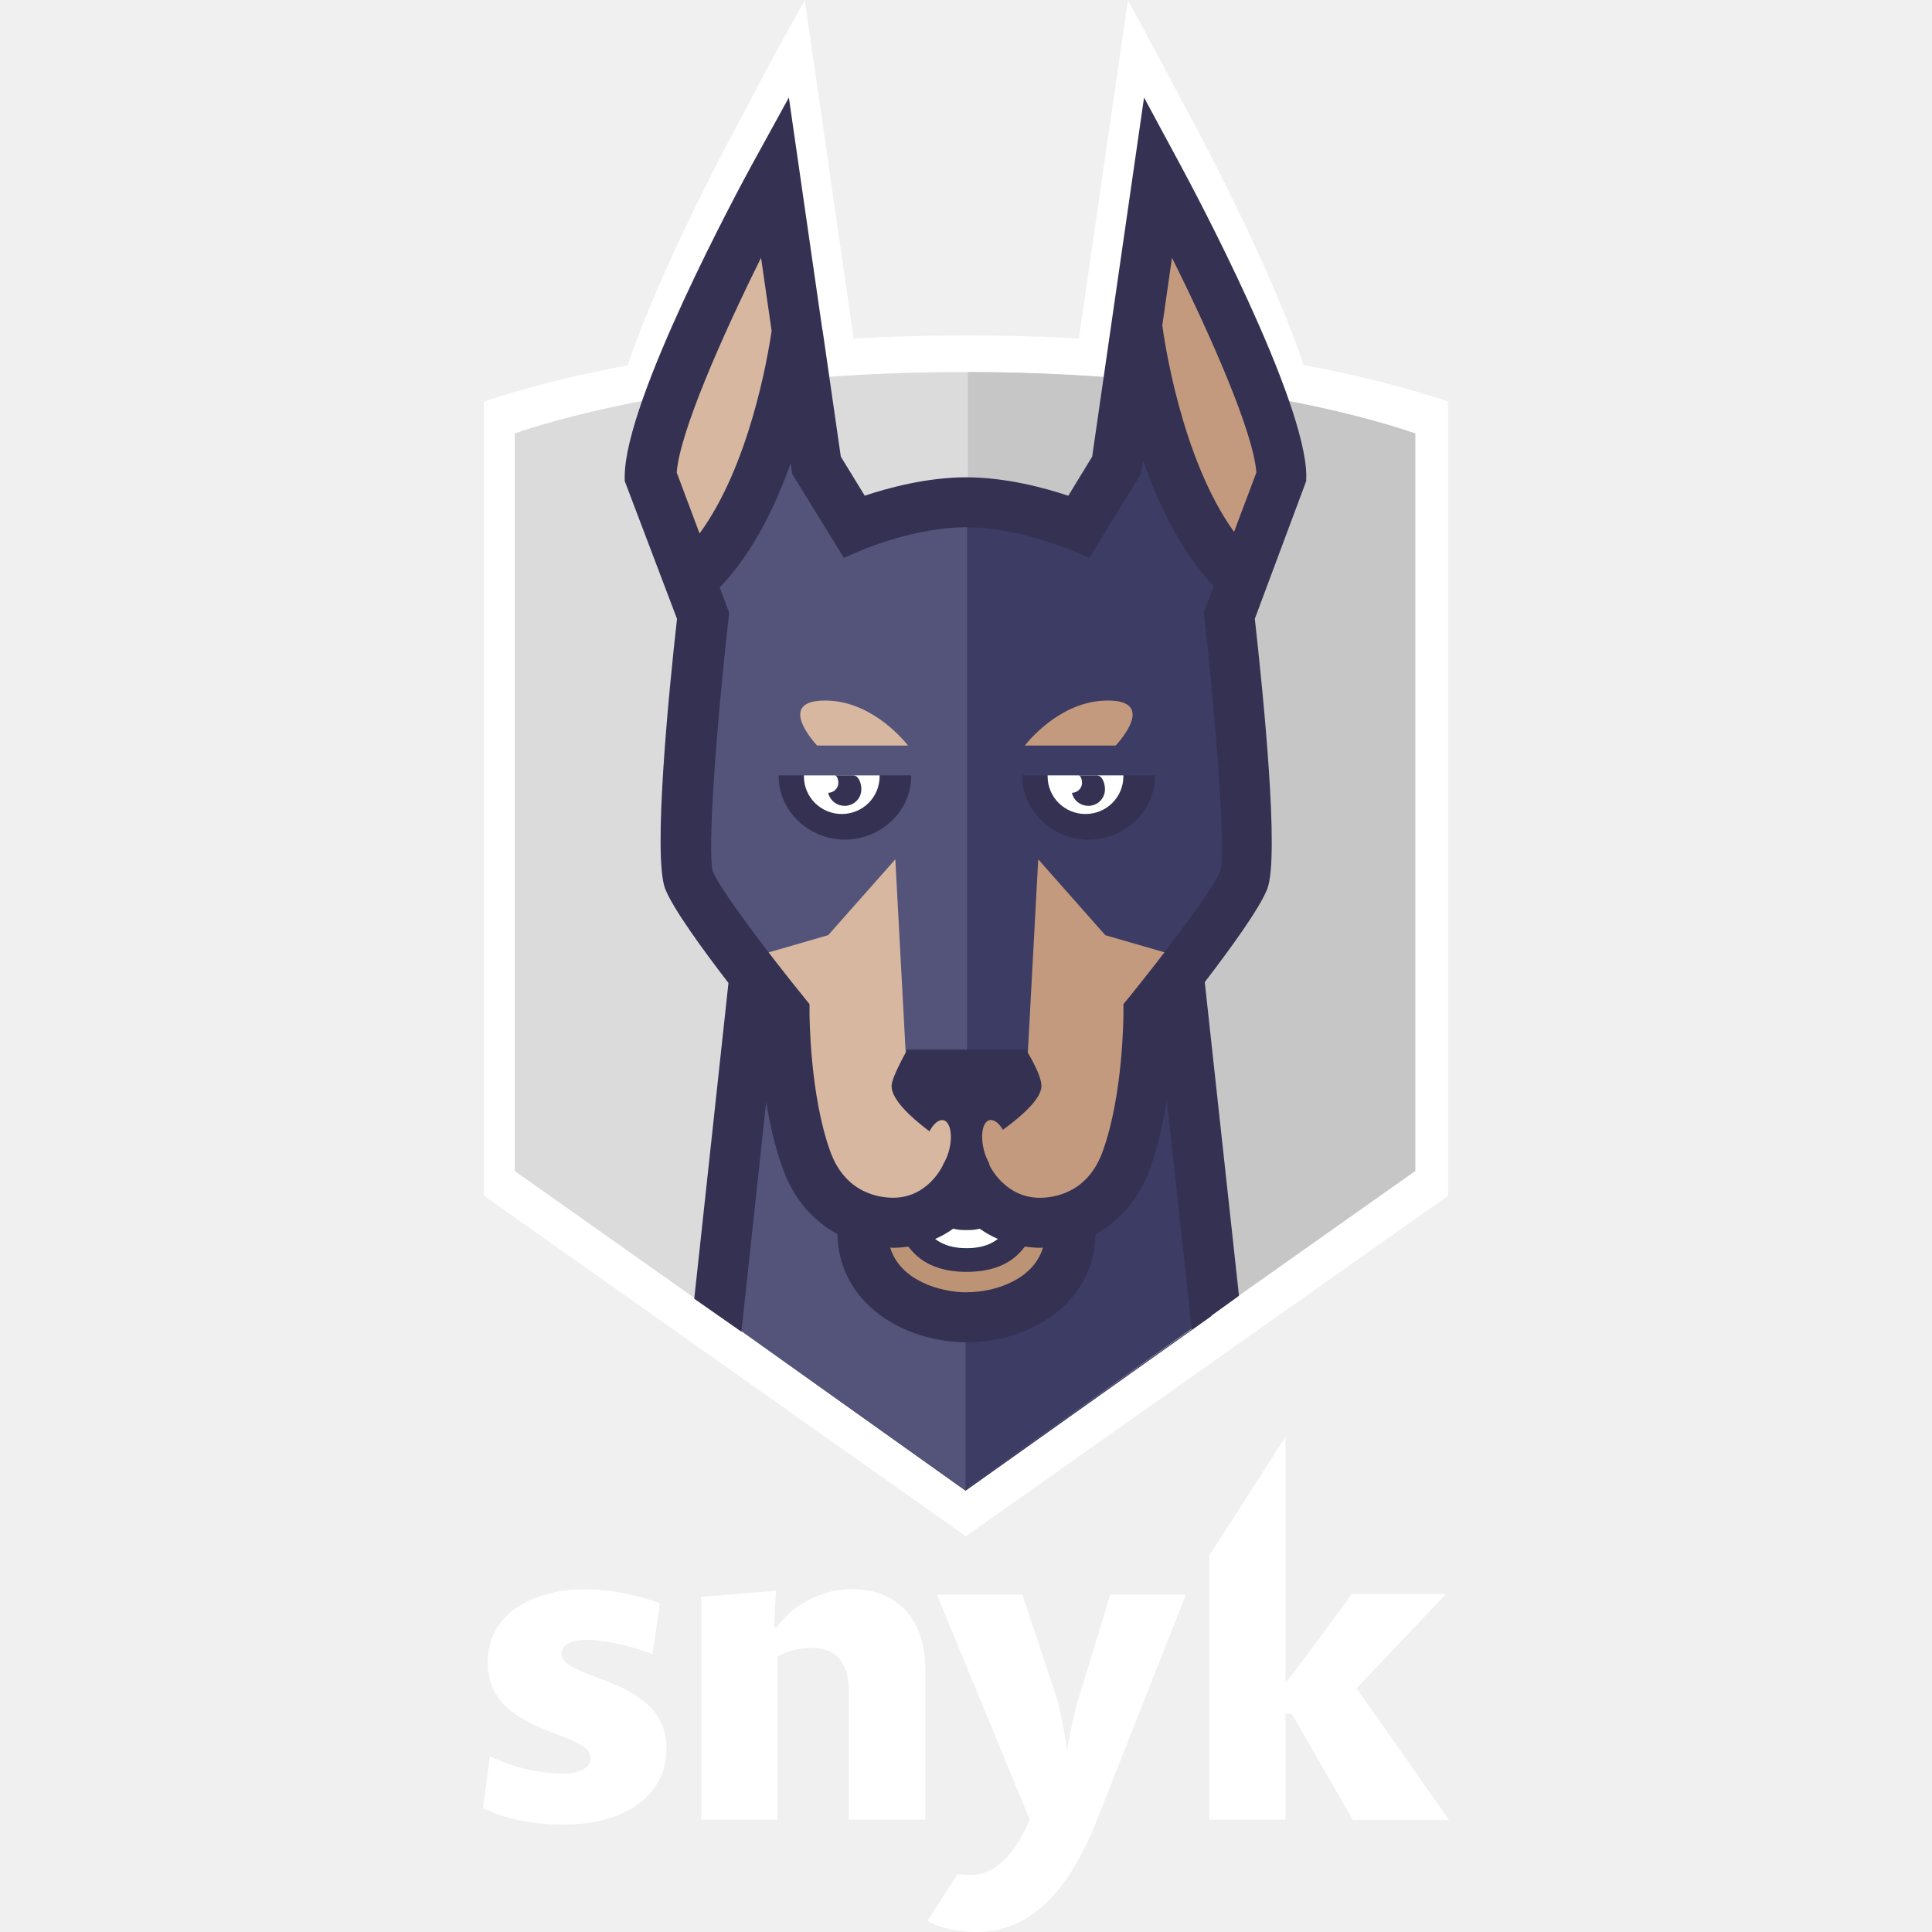
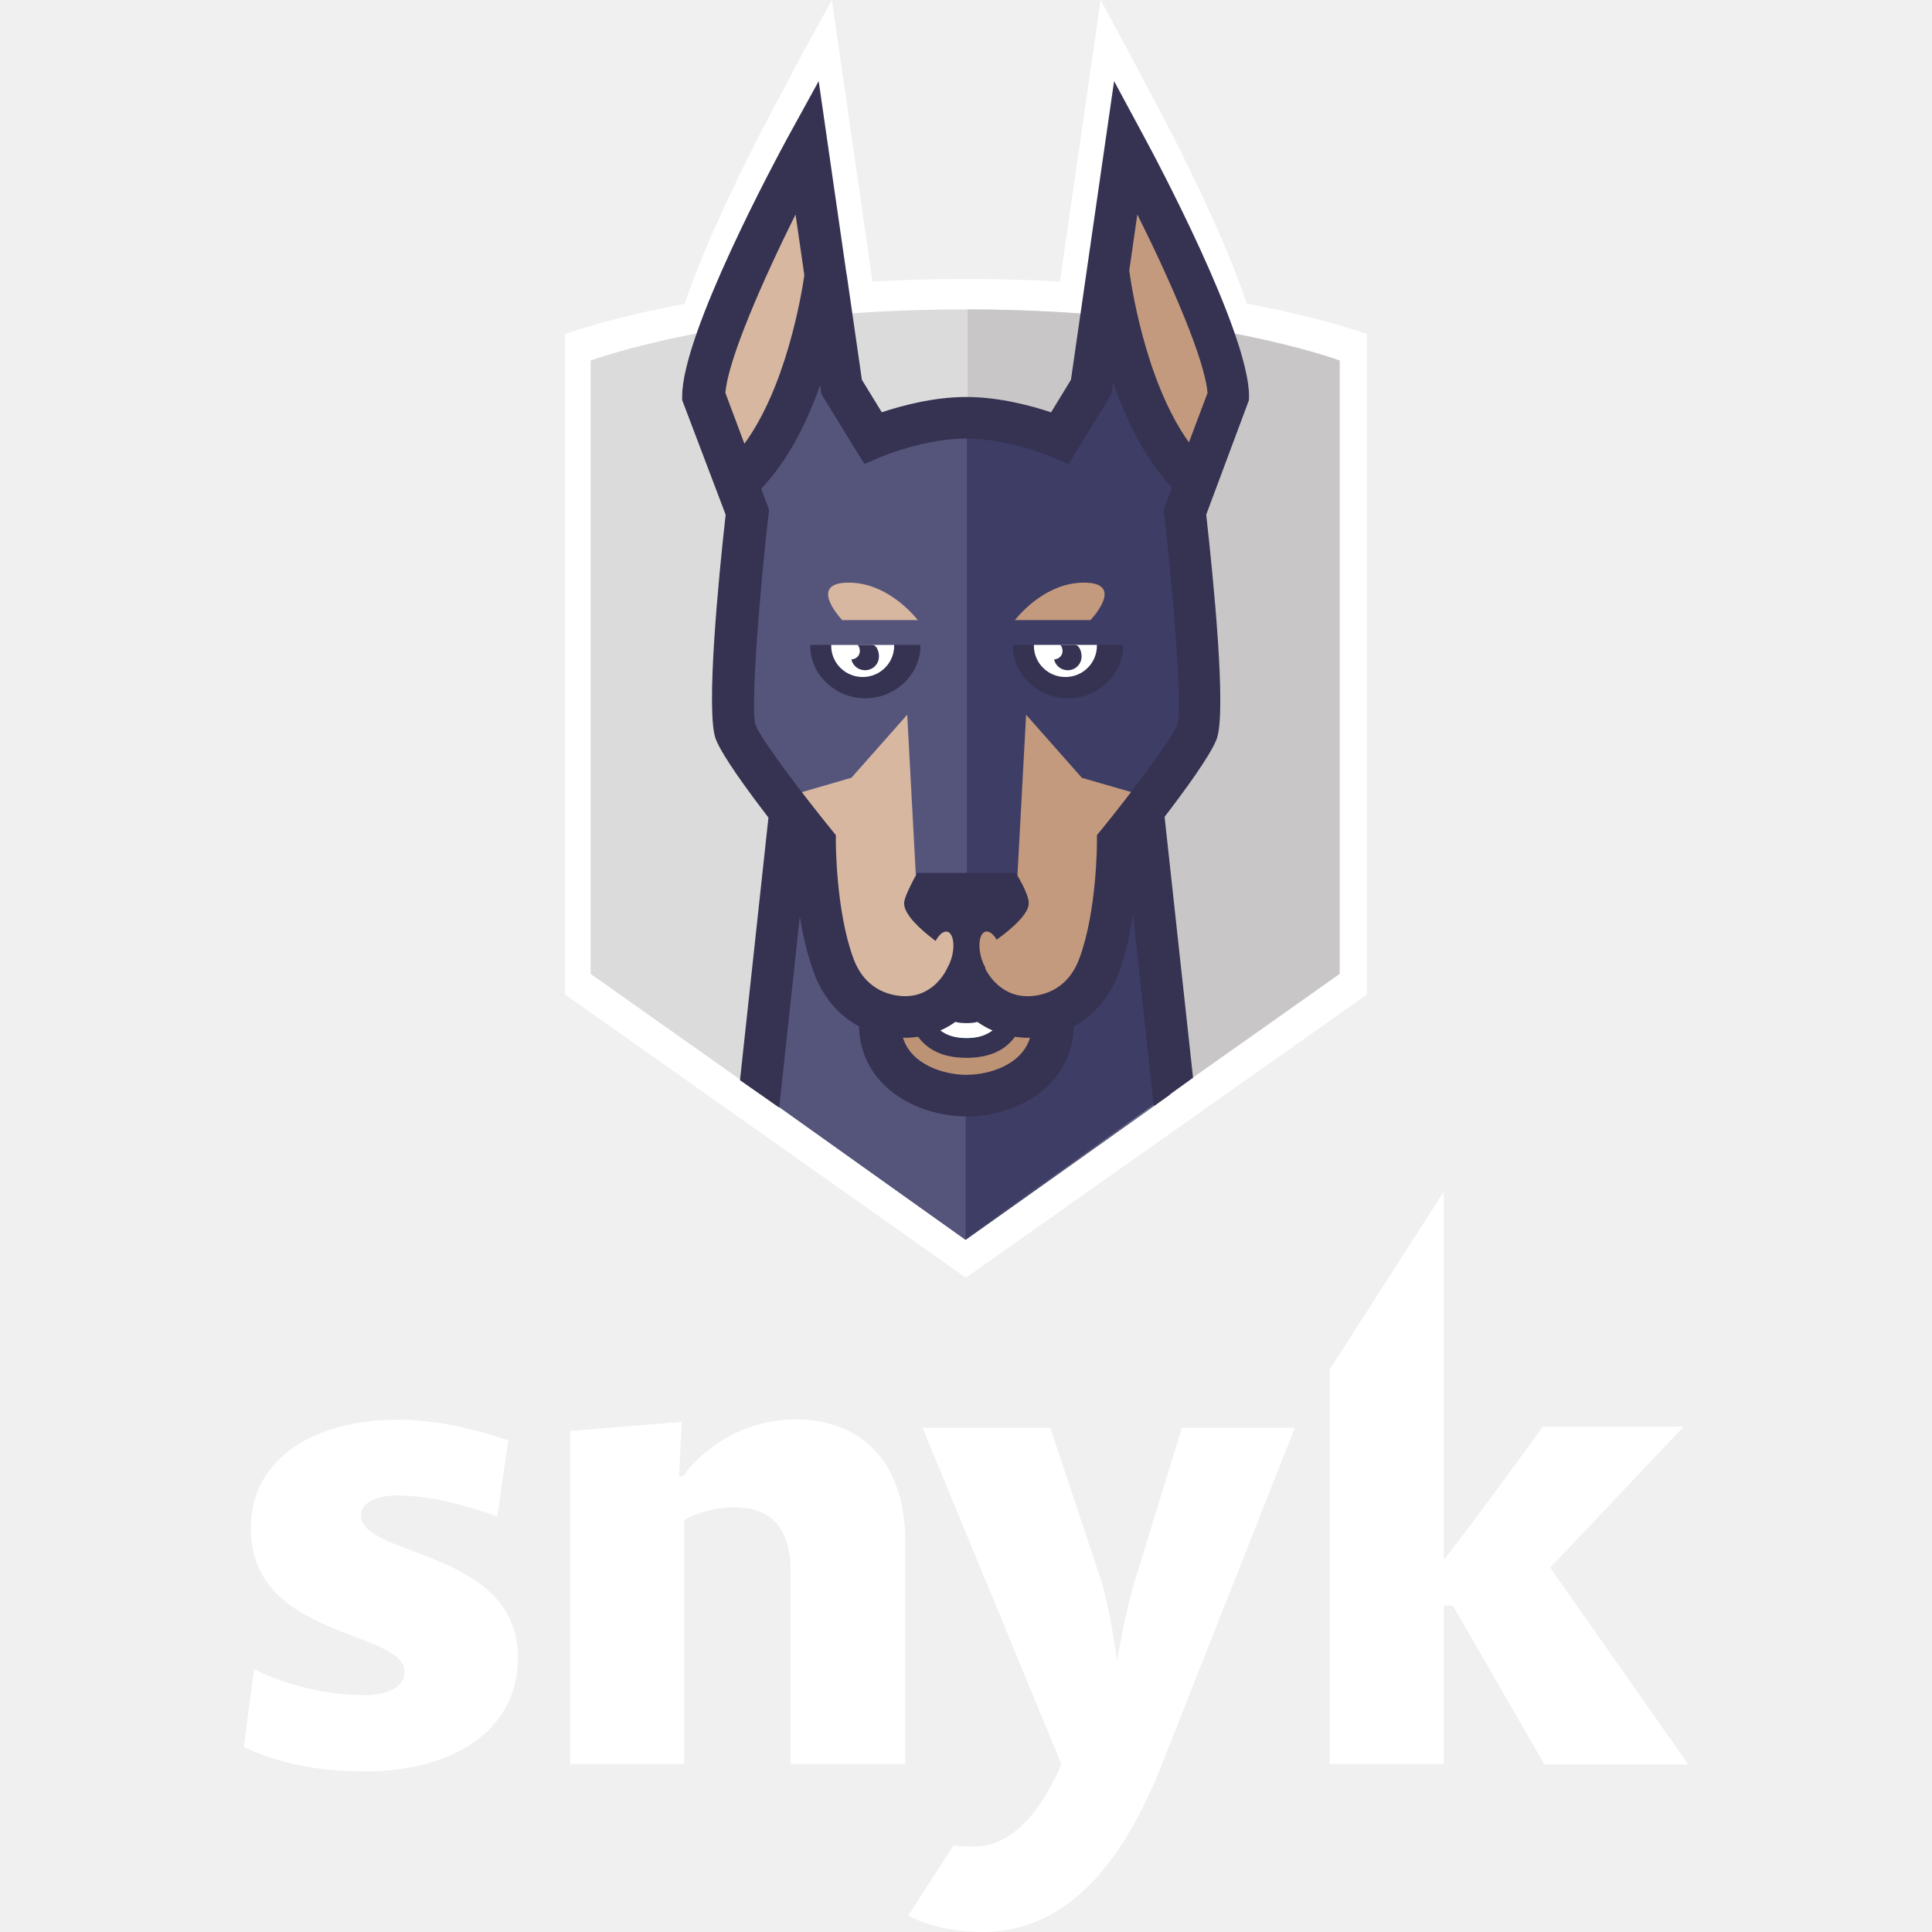
<svg xmlns="http://www.w3.org/2000/svg" version="1.1" id="Layer_1" x="0px" y="0px" width="200px" height="200px" viewBox="0 0 200 200" enable-background="new 0 0 200 200" xml:space="preserve">
  <g>
-     <path fill="#FFFFFF" d="M88.254,164.504c-3.367,0-6.192,1.698-7.856,3.94h-0.263l0.188-3.77l-7.728,0.632v23.071h7.896v-16.892   c0.898-0.543,2.209-0.898,3.464-0.898c2.56,0,3.908,1.441,3.908,4.481v13.308h7.931v-15.455   C95.794,167.003,92.294,164.504,88.254,164.504z" />
-     <path fill="#FFFFFF" d="M149.682,165.009h-9.745c0,0-5.294,7.295-6.865,9.218v-25.496l-7.895,12.321v27.324h7.895v-10.975h0.636   l6.324,10.975v0.02H150l-9.559-13.626L149.682,165.009z" />
-     <path fill="#FFFFFF" d="M58.119,171.146c0-0.896,1.125-1.382,2.507-1.382c2.244,0,4.939,0.711,6.922,1.474l0.766-5.282   c-1.887-0.671-4.808-1.437-7.631-1.437c-5.669,0-10.193,2.596-10.193,7.524c0,7.708,10.639,6.997,10.639,9.948   c0,1.026-1.121,1.607-2.823,1.607c-2.339,0-5.128-0.58-7.595-1.792L50,187.182c2.337,1.121,5.071,1.701,8.436,1.701l0.002-0.006   c6.099,0,10.55-2.874,10.55-7.876C68.989,173.479,58.119,174.057,58.119,171.146z" />
-     <path fill="#FFFFFF" d="M114.944,165.082l-3.233,10.527c-0.636,1.98-1.253,5.62-1.253,5.62s-0.486-3.77-1.161-5.75l-3.462-10.4   h-8.847l9.613,23.292c-1.309,3.099-3.328,5.714-6.02,5.714c-0.488,0-0.975-0.02-1.441-0.075l-3.144,4.852   c0.995,0.561,2.882,1.139,5.128,1.139c5.837,0,9.745-4.723,12.475-11.705l9.169-23.219h-7.822V165.082z" />
-     <polygon fill="#FFFFFF" points="87.863,188.376 87.863,188.374 87.859,188.374  " />
+     <path fill="#FFFFFF" d="M37.373,156.87c0-1.339,1.678-2.064,3.748-2.064c3.357,0,7.384,1.06,10.349,2.204l1.147-7.895   c-2.825-1.004-7.189-2.148-11.412-2.148c-8.475,0-15.244,3.878-15.244,11.243c0,11.522,15.915,10.462,15.915,14.87   c0,1.534-1.678,2.399-4.224,2.399c-3.496,0-7.664-0.865-11.356-2.678l-1.063,8.035c3.496,1.674,7.58,2.539,12.615,2.539   c9.119,0,15.776-4.296,15.776-11.773C53.624,160.357,37.373,161.222,37.373,156.87z" />
+     <path fill="#FFFFFF" d="M82.434,146.938c-5.035,0-9.258,2.539-11.748,5.887h-0.392l0.28-5.635l-11.552,0.949v34.482h11.804v-25.248   c1.343-0.809,3.301-1.339,5.175-1.339c3.832,0,5.846,2.148,5.846,6.696v19.891h11.86v-23.1   C93.707,150.676,88.476,146.938,82.434,146.938z" />
+     <path fill="#FFFFFF" d="M174.766,182.647l-14.293-20.366l13.818-14.591h-14.573c0,0-7.916,10.908-10.265,13.782v-38.109   l-11.804,18.413v40.843h11.804v-16.404h0.951l9.454,16.404v0.028H174.766z" />
+     <path fill="#FFFFFF" d="M117.51,163.537c-0.951,2.957-1.874,8.397-1.874,8.397s-0.727-5.635-1.734-8.593l-5.175-15.539h-13.23   l14.377,34.817c-1.958,4.631-4.979,8.537-9.007,8.537c-0.727,0-1.454-0.028-2.154-0.112l-4.699,7.253   c1.482,0.837,4.308,1.702,7.664,1.702c8.727,0,14.573-7.058,18.657-17.492l13.706-34.705h-11.692L117.51,163.537z" />
  </g>
  <g>
+     <path fill="#FFFFFF" d="M130.363,37.489c0-6.824-10.099-25.699-11.254-27.833l-0.781-1.447h0.006   c-0.771-1.495-1.354-2.562-1.562-2.952L113.94,0l-4.071,28.128l-1.499,10.827c-1.104-0.344-2.488-0.713-4.008-0.989   c-1.348-1.546-2.847-2.978-4.357-2.978c-0.786,0-1.499,1.067-2.16,2.671c-2.436,0.25-4.727,0.838-6.34,1.343l-1.327-10.879   l-1.426-9.853C88.757,18.25,86.117,0,86.117,0l-2.884,5.236c-0.26,0.485-1.056,1.952-2.082,3.956l-0.249,0.452   c-1.156,2.134-11.327,21.014-11.327,27.833v0.417l4.653,12.279c-0.739,6.699-2.171,21.254-1.051,24.1   c0.697,1.78,3.378,5.449,5.642,8.401l-3.051,28.161l4.201,2.936l1.9-17.506l0.536,0.38l0.156-1.364   c0.287,1.359,0.651,2.723,1.119,3.998c0.963,2.618,2.67,4.602,4.856,5.778c0.125,6.273,6.012,9.656,11.556,9.656   c5.503,0,11.343-3.383,11.468-9.656c2.186-1.176,3.882-3.16,4.841-5.778c0.484-1.317,0.859-2.722,1.145-4.128l0.141,1.353   l0.572-0.417l1.91,17.516l4.201-3.045l-3.051-27.984c2.254-2.93,4.883-6.548,5.57-8.302c1.114-2.847-0.364-17.401-1.109-24.101   l4.581-12.284V37.489z" />
+     <path fill="#FFFFFF" d="M58.487,34.584c0,0,15.356-5.705,41.565-5.705c26.219,0,41.455,5.705,41.455,5.705v68.362h0.006   L99.99,132.267L58.487,102.94V34.584z" />
+     <path fill="#3D3D65" d="M117.86,84.509H99.964V54.63L81.808,83.639l-2.821,29.774l20.701,14.731l0.276,0.208l21.17-15.043   l-3.279-28.796L117.86,84.509z" />
+     <path id="Shape_13_" fill="#DCDBDB" d="M61.143,37.322c0,0,14.241-5.289,38.571-5.289c24.324,0,38.468,5.294,38.468,5.294v63.5   L99.663,128.05v-0.009h-0.001l-38.519-27.224V37.322z" />
+     <path id="Shape_1_" fill="#C8C6C6" d="M100.219,32.033c-0.021,0-0.037,0-0.052,0v96.007l38.519-27.224V37.322   C138.687,37.322,124.543,32.033,100.219,32.033z" />
+     <path fill="#3D3D65" d="M121.03,113.242l-3.269-28.733H99.871v43.777L121.03,113.242L121.03,113.242z" />
+     <path fill="#55557C" d="M78.986,113.409l20.977,14.939V54.64L81.813,83.634l-2.821,29.774L78.986,113.409L78.986,113.409z" />
+     <path fill="#BC9375" d="M108.995,104.919c0,4.93-4.643,7.371-8.901,7.371c-4.258,0-8.995-2.447-8.995-7.371" />
+     <path fill="#083451" d="M106.377,102.128c0,5.778-3.134,7.324-6.329,7.324c-3.201,0-6.34-1.546-6.34-7.324" />
+     <path fill="#FFFFFF" d="M100.047,107.47c-3.42,0-5.086-2.488-5.086-7.6h1.634c0,5.986,2.332,5.986,3.457,5.986   c1.119,0,3.451,0,3.451-5.986h1.629c0,5.112-1.666,7.6-5.08,7.6H100.047z" />
    <g>
-       <path fill="#FFFFFF" d="M122.036,9.87l0.939,1.74c1.389,2.566,13.531,25.26,13.531,33.465v0.482l-5.508,14.77    c0.895,8.055,2.672,25.554,1.333,28.977c-0.826,2.109-3.987,6.459-6.697,9.982l3.668,33.646l-5.051,3.661l-2.297-21.06    l-0.688,0.501l-0.169-1.627c-0.344,1.69-0.795,3.38-1.377,4.963c-1.152,3.148-3.192,5.533-5.82,6.947    c-0.15,7.542-7.172,11.61-13.788,11.61c-6.665,0-13.744-4.068-13.894-11.61c-2.629-1.414-4.681-3.799-5.839-6.947    c-0.563-1.533-1.001-3.173-1.346-4.807l-0.188,1.64l-0.645-0.457l-2.284,21.048l-5.051-3.53l3.668-33.859    c-2.722-3.549-5.946-7.961-6.784-10.101c-1.346-3.423,0.376-20.922,1.264-28.977l-5.595-14.764v-0.501    c0-8.199,12.229-30.899,13.619-33.465l0.3-0.544c1.233-2.41,2.191-4.174,2.503-4.757L83.308,0c0,0,3.173,21.943,3.167,21.968    l1.715,11.847l1.596,13.08c1.94-0.607,4.694-1.314,7.623-1.615c0.795-1.928,1.652-3.211,2.597-3.211    c1.815,0,3.617,1.721,5.238,3.58c1.828,0.332,3.492,0.776,4.819,1.189l1.802-13.018L116.76,0l3.405,6.321    c0.25,0.469,0.951,1.752,1.878,3.549H122.036z" />
-       <path fill="#FFFFFF" d="M149.912,123.776L99.987,159.03l-49.9-35.261V41.582c0,0,18.463-6.859,49.975-6.859    c31.524,0,49.843,6.859,49.843,6.859v82.194H149.912z" />
-       <path fill="#3C3C64" d="M121.473,101.608H99.956V65.684l-21.83,34.879l-3.392,35.799l24.89,17.712l0.332,0.25l25.454-18.087    l-3.943-34.622L121.473,101.608z" />
+       <path id="Shape_2_" fill="#C49A7E" d="M127.182,40.982c0-6.231-10.619-25.845-10.619-25.845l-3.602,24.871l-3.227,5.257    l-9.666,0.385l-0.042,0.078V45.65l-9.671-0.39l-3.227-5.257l-3.592-24.866c0,0-10.629,19.613-10.629,25.845l4.492,11.972    c0,0-2.27,20.124-1.233,22.758c1.03,2.634,8.193,11.441,8.193,11.441s-0.021,7.407,1.941,12.732c1.406,3.8,4.476,5.34,7.433,5.34    c4.529,0,6.299-4.112,6.299-4.112s1.811,4.112,6.335,4.112c2.952,0,6.027-1.541,7.433-5.346    c1.957-5.325,1.941-12.738,1.941-12.738s7.158-8.808,8.193-11.441c1.041-2.634-1.233-22.747-1.233-22.747l4.487-11.982    L127.182,40.982z" />
+       <path id="Shape_3_" fill="#D7B7A0" d="M100.047,45.693l-0.021,0.037v-0.078l-9.671-0.39l-3.227-5.247l-3.591-24.881    c0,0-10.629,19.629-10.629,25.855l4.487,11.972c0,0-2.264,20.124-1.228,22.758c1.03,2.634,8.193,11.441,8.193,11.441    S84.338,94.566,86.3,99.89c1.406,3.8,4.476,5.34,7.433,5.34c4.529,0,6.299-4.112,6.299-4.112s0,0.016,0.021,0.042V45.693H100.047z    " />
+     </g>
+     <path fill="#3D3D65" d="M122.794,54.135c-0.833-1.708,0.343-5.746,0.343-5.746c-6.715-6.819-8.38-21.04-8.38-21.04   c-1.26,4.476-3.982,17.698-3.982,17.698s-5.008-1.853-10.707-1.864h-0.042c-0.313,0-0.625,0.011-0.937,0.021v55.739l0.432,0.615   v-0.302h0.26v0.302v-0.302h0.521v0.302v-0.302h0.27v0.302l4.633-6.715l1.015-18.854l5.778,6.533l7.444,2.15   c0,0,2.78-1.968,2.78-1.962c1.182-1.639,1.572-3.035,1.858-3.763c1.041-2.639-1.281-22.81-1.281-22.81L122.794,54.135   L122.794,54.135z" />
+     <path fill="#55557C" d="M100.099,43.183c-0.011,0-0.016,0-0.021,0c-5.7,0.011-10.707,1.858-10.707,1.858   s-2.727-13.211-3.977-17.698c0,0-1.687,14.226-8.396,21.045c0,0,1.171,4.04,0.348,5.746c0,0-2.321,20.176-1.291,22.81   c0.286,0.729,0.677,2.123,1.864,3.763l2.785,1.962l7.433-2.155l5.778-6.527l1.01,18.854l4.633,6.715v-0.313h0.27v0.313v-0.313h0.26   V43.188L100.099,43.183z" />
+     <g>
+       <g id="Group">
+         <path id="Shape_4_" fill="#353252" d="M113.545,66.758h-8.693v0.088c0,3.008,2.629,5.444,5.705,5.444     c3.081,0,5.705-2.436,5.705-5.444v-0.088h-2.722H113.545z" />
+         <path id="Shape_5_" fill="#FFFFFF" d="M107.028,66.758v0.088c0,1.791,1.457,3.238,3.259,3.238c1.811,0,3.264-1.447,3.264-3.238     v-0.088H107.028z" />
+         <path id="Shape_6_" fill="#353252" d="M111.291,66.758h-1.53c-0.011,0-0.021,0-0.037,0.011c0.187,0.042,0.297,0.468,0.26,0.749     c-0.067,0.437-0.437,0.729-0.864,0.744c0.12,0.562,0.588,1.021,1.208,1.104c0.781,0.115,1.51-0.417,1.624-1.208     c0.083-0.572-0.198-1.395-0.666-1.395L111.291,66.758z" />
+       </g>
+       <g id="Group_1_">
+         <path id="Shape_7_" fill="#353252" d="M92.562,66.758h-8.687v0.088c0,3.008,2.623,5.444,5.7,5.444     c3.081,0,5.705-2.436,5.705-5.444v-0.088H92.562z" />
+         <path id="Shape_8_" fill="#FFFFFF" d="M86.045,66.758v0.088c0,1.791,1.457,3.238,3.259,3.238c1.806,0,3.259-1.447,3.259-3.238     v-0.088H86.045z" />
+         <path id="Shape_9_" fill="#353252" d="M90.313,66.758h-1.53c-0.016,0-0.026,0-0.042,0.011c0.187,0.042,0.297,0.468,0.26,0.749     c-0.067,0.437-0.437,0.729-0.869,0.744c0.13,0.562,0.593,1.021,1.213,1.104c0.781,0.115,1.52-0.417,1.629-1.208     c0.088-0.572-0.193-1.395-0.656-1.395L90.313,66.758z" />
+       </g>
+     </g>
+     <path fill="#C49A7E" d="M112.884,64.192c0.375-0.396,3.472-3.878-0.677-3.878c-3.748,0-6.434,2.993-7.147,3.878h7.829H112.884z" />
+     <path fill="#D7B7A0" d="M95.013,64.192c-0.713-0.885-3.404-3.878-7.152-3.878c-4.144,0-1.041,3.487-0.677,3.878H95.013z" />
+     <path fill="#55557C" d="M81.87,65.249h15.856v1.478H81.87V65.249z" />
+     <path fill="#353252" d="M129.302,41.033c0-6.58-9.744-24.803-10.858-26.859l-3.113-5.778l-4.466,30.92l-2.056,3.368   c-1.989-0.666-5.377-1.588-8.781-1.588s-6.767,0.922-8.745,1.583l-2.061-3.363l-1.562-10.837c0-0.021,0-0.042,0-0.052h-0.021   l-2.889-20.03l-3.175,5.778c-1.119,2.051-10.958,20.275-10.958,26.859v0.38l4.503,11.869c-0.729,6.455-2.093,20.509-1.015,23.252   c0.677,1.717,3.259,5.257,5.444,8.099l-2.946,27.188l4.06,2.837l2.134-19.781c0.313,1.926,0.77,3.956,1.447,5.794   c0.927,2.53,2.572,4.445,4.685,5.58c0.12,6.054,5.799,9.318,11.155,9.318c5.31,0,10.942-3.264,11.067-9.318   c2.098-1.145,3.738-3.051,4.669-5.57c0.703-1.915,1.161-4.04,1.468-6.038l2.155,19.853l4.06-2.931l-2.946-27.006   c2.171-2.832,4.711-6.319,5.377-8.016c1.083-2.749-0.348-16.797-1.067-23.268l4.425-11.858v-0.385L129.302,41.033z M75.093,40.685   c0.25-3.415,3.837-11.597,7.262-18.489l0.911,6.299c-0.348,2.363-1.941,11.608-6.205,17.438l-1.968-5.252   C75.093,40.68,75.093,40.685,75.093,40.685z M100.094,111.269c-2.394,0-5.778-1.056-6.621-3.852c0.088,0,0.177,0.016,0.26,0.016   c0.468,0,0.895-0.052,1.312-0.104c1.213,1.666,3.097,2.176,5.008,2.176s3.8-0.505,5.013-2.176c0.417,0.052,0.843,0.104,1.302,0.104   c0.088,0,0.172-0.016,0.26-0.016c-0.833,2.79-4.18,3.842-6.527,3.842L100.094,111.269z M97.336,106.678   c0.588-0.26,1.109-0.562,1.572-0.895c0.417,0.125,0.833,0.125,1.145,0.125c0.302,0,0.703,0,1.124-0.12   c0.468,0.328,0.989,0.635,1.572,0.885c-0.729,0.546-1.624,0.848-2.696,0.848c-1.078,0-1.978-0.302-2.706-0.843H97.336z    M121.904,74.978c-0.625,1.614-4.976,7.329-7.86,10.879l-0.489,0.593v0.76c0,0.073,0,7.08-1.811,11.988   c-1.302,3.55-4.206,3.93-5.388,3.93c-3.003,0-4.3-2.722-4.342-2.821l-0.172-2.551h-3.644l-0.172,2.535   c-0.052,0.12-1.312,2.832-4.3,2.832c-1.182,0-4.081-0.375-5.388-3.92c-1.801-4.893-1.811-11.92-1.811-11.988v-0.76l-0.479-0.593   c-2.884-3.55-7.235-9.265-7.845-10.827c-0.489-1.697,0.313-12.623,1.353-21.779l0.052-0.51l-0.812-2.166   c2.8-2.899,4.757-6.907,6.111-10.707l0.13,0.937l4.446,7.22l1.733-0.739c0.052-0.021,4.492-1.895,8.813-1.895   c4.294,0,8.813,1.885,8.859,1.9l1.728,0.729l4.435-7.214l0.177-1.213c1.337,3.837,3.295,7.902,6.106,10.869l-0.853,2.275   l0.052,0.51c1.03,9.161,1.843,20.083,1.369,21.733L121.904,74.978z M123.086,45.807c-4.617-6.418-6.059-16.85-6.184-17.802   l0.833-5.81c3.436,6.892,7.017,15.075,7.267,18.489l-1.926,5.117L123.086,45.807z" />
+     <g>
+       <path id="Shape_10_" fill="#353252" d="M105.159,90.365H94.956c0,0-1.364,2.374-1.364,3.139c0,2.28,6.278,5.908,6.278,5.908    s6.626-3.738,6.626-5.908c0-1.041-1.337-3.134-1.337-3.134V90.365z" />
      <g>
-         <path id="Shape" fill="#DCDBDB" d="M99.593,153.949L53.28,121.216V44.874c0,0,17.123-6.359,46.376-6.359     c29.246,0,46.251,6.365,46.251,6.365v76.348l-46.313,32.732V153.949z" />
-         <path id="Shape_1_" fill="#C7C6C6" d="M100.263,38.515c-0.025,0-0.044,0-0.063,0v115.433l46.313-32.732V44.874     C146.514,44.874,129.509,38.515,100.263,38.515z" />
-       </g>
-       <path fill="#3C3C64" d="M125.285,136.155l-3.93-34.547H99.844v52.635L125.285,136.155L125.285,136.155z" />
-       <path fill="#54547B" d="M74.734,136.356l25.222,17.962V65.696l-21.824,34.86l-3.392,35.799H74.734z" />
-       <path fill="#BC9375" d="M110.815,126.148c0,5.927-5.583,8.862-10.702,8.862c-5.12,0-10.815-2.942-10.815-8.862" />
-       <path fill="#0A3351" d="M107.667,122.793c0,6.947-3.768,8.806-7.61,8.806c-3.849,0-7.623-1.859-7.623-8.806" />
-       <path fill="#FFFFFF" d="M100.056,129.215c-4.112,0-6.115-2.992-6.115-9.138h1.965c0,7.197,2.804,7.197,4.156,7.197    c1.346,0,4.149,0,4.149-7.197h1.959c0,6.146-2.003,9.138-6.108,9.138H100.056z" />
-       <g>
-         <path id="Shape_2_" fill="#C49A7E" d="M132.682,49.274c0-7.492-12.768-31.074-12.768-31.074l-4.331,29.903l-3.88,6.321     l-11.622,0.463l-0.05,0.094v-0.094l-11.628-0.469l-3.88-6.321L80.204,18.2c0,0-12.78,23.582-12.78,31.074l5.401,14.395     c0,0-2.729,24.196-1.483,27.363c1.239,3.167,9.851,13.756,9.851,13.756s-0.025,8.906,2.334,15.308     c1.69,4.569,5.382,6.421,8.937,6.421c5.445,0,7.573-4.944,7.573-4.944s2.178,4.944,7.617,4.944c3.549,0,7.247-1.853,8.937-6.428     c2.353-6.403,2.334-15.315,2.334-15.315s8.606-10.59,9.851-13.756c1.252-3.167-1.483-27.35-1.483-27.35l5.395-14.407     L132.682,49.274z" />
-         <path id="Shape_3_" fill="#D7B7A0" d="M100.056,54.938l-0.025,0.044v-0.094l-11.628-0.469l-3.88-6.309l-4.318-29.916     c0,0-12.78,23.601-12.78,31.086l5.395,14.395c0,0-2.722,24.196-1.477,27.363c1.239,3.167,9.851,13.756,9.851,13.756     s-0.025,8.906,2.334,15.308c1.69,4.569,5.382,6.421,8.937,6.421c5.445,0,7.573-4.944,7.573-4.944s0,0.019,0.025,0.05V54.938     H100.056z" />
-       </g>
-       <path fill="#3C3C64" d="M127.406,65.089c-1.001-2.053,0.413-6.909,0.413-6.909c-8.074-8.199-10.076-25.297-10.076-25.297    c-1.515,5.382-4.788,21.279-4.788,21.279s-6.021-2.228-12.874-2.241h-0.05c-0.376,0-0.751,0.013-1.127,0.025v67.017l0.519,0.739    v-0.363h0.313v0.363v-0.363h0.626v0.363v-0.363h0.325v0.363l5.57-8.074l1.22-22.669l6.947,7.855l8.95,2.585    c0,0,3.342-2.366,3.342-2.359c1.421-1.971,1.89-3.649,2.234-4.525c1.252-3.173-1.54-27.425-1.54-27.425H127.406z" />
-       <path fill="#54547B" d="M100.119,51.921c-0.013,0-0.019,0-0.025,0c-6.853,0.013-12.874,2.234-12.874,2.234    s-3.279-15.884-4.782-21.279c0,0-2.028,17.105-10.095,25.303c0,0,1.408,4.857,0.419,6.909c0,0-2.791,24.258-1.552,27.425    c0.344,0.876,0.814,2.553,2.241,4.525l3.348,2.359l8.937-2.591l6.947-7.848l1.214,22.669l5.57,8.074v-0.376h0.325v0.376v-0.376    h0.313V51.927L100.119,51.921z" />
-       <g>
-         <g id="Group">
-           <path id="Shape_4_" fill="#343152" d="M116.285,80.266h-10.452v0.106c0,3.617,3.161,6.546,6.859,6.546      c3.705,0,6.859-2.929,6.859-6.546v-0.106h-3.273H116.285z" />
-           <path id="Shape_5_" fill="#FFFFFF" d="M108.449,80.266v0.106c0,2.153,1.752,3.893,3.918,3.893c2.178,0,3.924-1.74,3.924-3.893      v-0.106H108.449z" />
-           <path id="Shape_6_" fill="#343152" d="M113.575,80.266h-1.84c-0.013,0-0.025,0-0.044,0.013c0.225,0.05,0.357,0.563,0.313,0.901      c-0.081,0.526-0.526,0.876-1.039,0.895c0.144,0.676,0.707,1.227,1.452,1.327c0.939,0.138,1.815-0.501,1.953-1.452      c0.1-0.688-0.238-1.677-0.801-1.677L113.575,80.266z" />
-         </g>
-         <g id="Group_1_">
-           <path id="Shape_7_" fill="#343152" d="M91.056,80.266H80.611v0.106c0,3.617,3.154,6.546,6.853,6.546      c3.705,0,6.859-2.929,6.859-6.546v-0.106H91.056z" />
-           <path id="Shape_8_" fill="#FFFFFF" d="M83.221,80.266v0.106c0,2.153,1.752,3.893,3.918,3.893c2.172,0,3.918-1.74,3.918-3.893      v-0.106H83.221z" />
-           <path id="Shape_9_" fill="#343152" d="M88.353,80.266h-1.84c-0.019,0-0.031,0-0.05,0.013c0.225,0.05,0.357,0.563,0.313,0.901      c-0.081,0.526-0.526,0.876-1.045,0.895c0.156,0.676,0.713,1.227,1.458,1.327c0.939,0.138,1.827-0.501,1.959-1.452      c0.106-0.688-0.232-1.677-0.789-1.677L88.353,80.266z" />
-         </g>
-       </g>
-       <path fill="#C49A7E" d="M115.49,77.181c0.451-0.476,4.174-4.663-0.814-4.663c-4.506,0-7.736,3.599-8.593,4.663h9.413H115.49z" />
-       <path fill="#D7B7A0" d="M94.004,77.181c-0.857-1.064-4.093-4.663-8.599-4.663c-4.982,0-1.252,4.193-0.814,4.663H94.004z" />
-       <path fill="#54547B" d="M78.201,78.451h19.064v1.777H78.201V78.451z" />
-       <path fill="#343152" d="M135.23,49.336c0-7.911-11.716-29.822-13.055-32.294l-3.743-6.947l-5.37,37.176l-2.472,4.049    c-2.391-0.801-6.465-1.909-10.558-1.909s-8.136,1.108-10.514,1.903l-2.478-4.043l-1.878-13.03c0-0.025,0-0.05,0-0.063h-0.025    l-3.474-24.083l-3.818,6.947C76.499,19.508,64.67,41.419,64.67,49.336v0.457l5.414,14.27c-0.876,7.761-2.516,24.659-1.22,27.957    c0.814,2.065,3.918,6.321,6.546,9.738l-3.542,32.689l4.882,3.411l2.566-23.783c0.376,2.316,0.926,4.757,1.74,6.966    c1.114,3.042,3.092,5.345,5.633,6.709c0.144,7.279,6.972,11.203,13.412,11.203c6.384,0,13.156-3.924,13.306-11.203    c2.522-1.377,4.494-3.668,5.614-6.697c0.845-2.303,1.396-4.857,1.765-7.26l2.591,23.87l4.882-3.524l-3.542-32.47    c2.61-3.405,5.664-7.598,6.465-9.638c1.302-3.305-0.419-20.196-1.283-27.976l5.32-14.257v-0.463L135.23,49.336z M70.053,48.917    c0.3-4.106,4.613-13.944,8.731-22.23l1.095,7.573c-0.419,2.841-2.334,13.957-7.46,20.966l-2.366-6.315V48.917z M100.113,133.783    c-2.879,0-6.947-1.27-7.961-4.631c0.106,0,0.213,0.019,0.313,0.019c0.563,0,1.076-0.063,1.577-0.125    c1.458,2.003,3.724,2.616,6.021,2.616s4.569-0.607,6.027-2.616c0.501,0.063,1.014,0.125,1.565,0.125    c0.106,0,0.207-0.019,0.313-0.019c-1.001,3.355-5.026,4.619-7.848,4.619L100.113,133.783z M96.796,128.263    c0.707-0.313,1.333-0.676,1.89-1.076c0.501,0.15,1.001,0.15,1.377,0.15c0.363,0,0.845,0,1.352-0.144    c0.563,0.394,1.189,0.764,1.89,1.064c-0.876,0.657-1.953,1.02-3.242,1.02c-1.296,0-2.378-0.363-3.254-1.014L96.796,128.263z     M126.336,90.149c-0.751,1.94-5.983,8.812-9.45,13.08l-0.588,0.713v0.914c0,0.088,0,8.512-2.178,14.414    c-1.565,4.268-5.057,4.725-6.478,4.725c-3.611,0-5.17-3.273-5.22-3.392l-0.207-3.067h-4.381l-0.207,3.048    c-0.063,0.144-1.577,3.405-5.17,3.405c-1.421,0-4.907-0.451-6.478-4.713c-2.165-5.883-2.178-14.332-2.178-14.414v-0.914    l-0.576-0.713c-3.467-4.268-8.699-11.14-9.432-13.018c-0.588-2.04,0.376-15.177,1.627-26.186l0.063-0.613l-0.976-2.604    c3.367-3.486,5.72-8.305,7.348-12.874l0.156,1.127l5.345,8.681l2.084-0.889c0.063-0.025,5.401-2.278,10.596-2.278    c5.163,0,10.596,2.266,10.652,2.284l2.078,0.876l5.332-8.674l0.213-1.458c1.608,4.613,3.962,9.501,7.341,13.068l-1.026,2.735    l0.063,0.613c1.239,11.015,2.216,24.146,1.646,26.13L126.336,90.149z M127.757,55.075c-5.551-7.717-7.285-20.259-7.435-21.404    l1.001-6.985c4.131,8.286,8.437,18.125,8.737,22.23l-2.316,6.152L127.757,55.075z" />
-       <g>
-         <path id="Shape_10_" fill="#343152" d="M106.202,108.649H93.935c0,0-1.64,2.854-1.64,3.774c0,2.741,7.548,7.103,7.548,7.103     s7.967-4.494,7.967-7.103c0-1.252-1.608-3.768-1.608-3.768L106.202,108.649z" />
-         <g>
-           <path id="Shape_11_" fill="#C49A7E" d="M103.849,117.01c-0.688-1.202-1.565-1.421-1.978-0.501      c-0.407,0.939-0.175,2.66,0.501,3.855c0.688,1.202,1.577,1.421,1.978,0.501C104.757,119.927,104.525,118.212,103.849,117.01z" />
-           <path fill="#D7B7A0" d="M96.276,117.01c-0.688,1.202-0.92,2.923-0.519,3.849c0.407,0.939,1.289,0.713,1.971-0.488      c0.688-1.189,0.914-2.923,0.501-3.849c-0.394-0.926-1.277-0.707-1.959,0.501L96.276,117.01z" />
-         </g>
+         <path id="Shape_11_" fill="#C49A7E" d="M103.202,97.319c-0.572-1-1.302-1.182-1.645-0.417c-0.339,0.781-0.146,2.212,0.417,3.206     c0.572,1,1.312,1.182,1.645,0.417C103.957,99.745,103.764,98.318,103.202,97.319z" />
+         <path fill="#D7B7A0" d="M96.903,97.319c-0.572,1-0.765,2.431-0.432,3.201c0.339,0.781,1.072,0.593,1.639-0.406     c0.572-0.989,0.76-2.431,0.417-3.201c-0.328-0.77-1.062-0.588-1.629,0.417L96.903,97.319z" />
      </g>
    </g>
  </g>
</svg>
